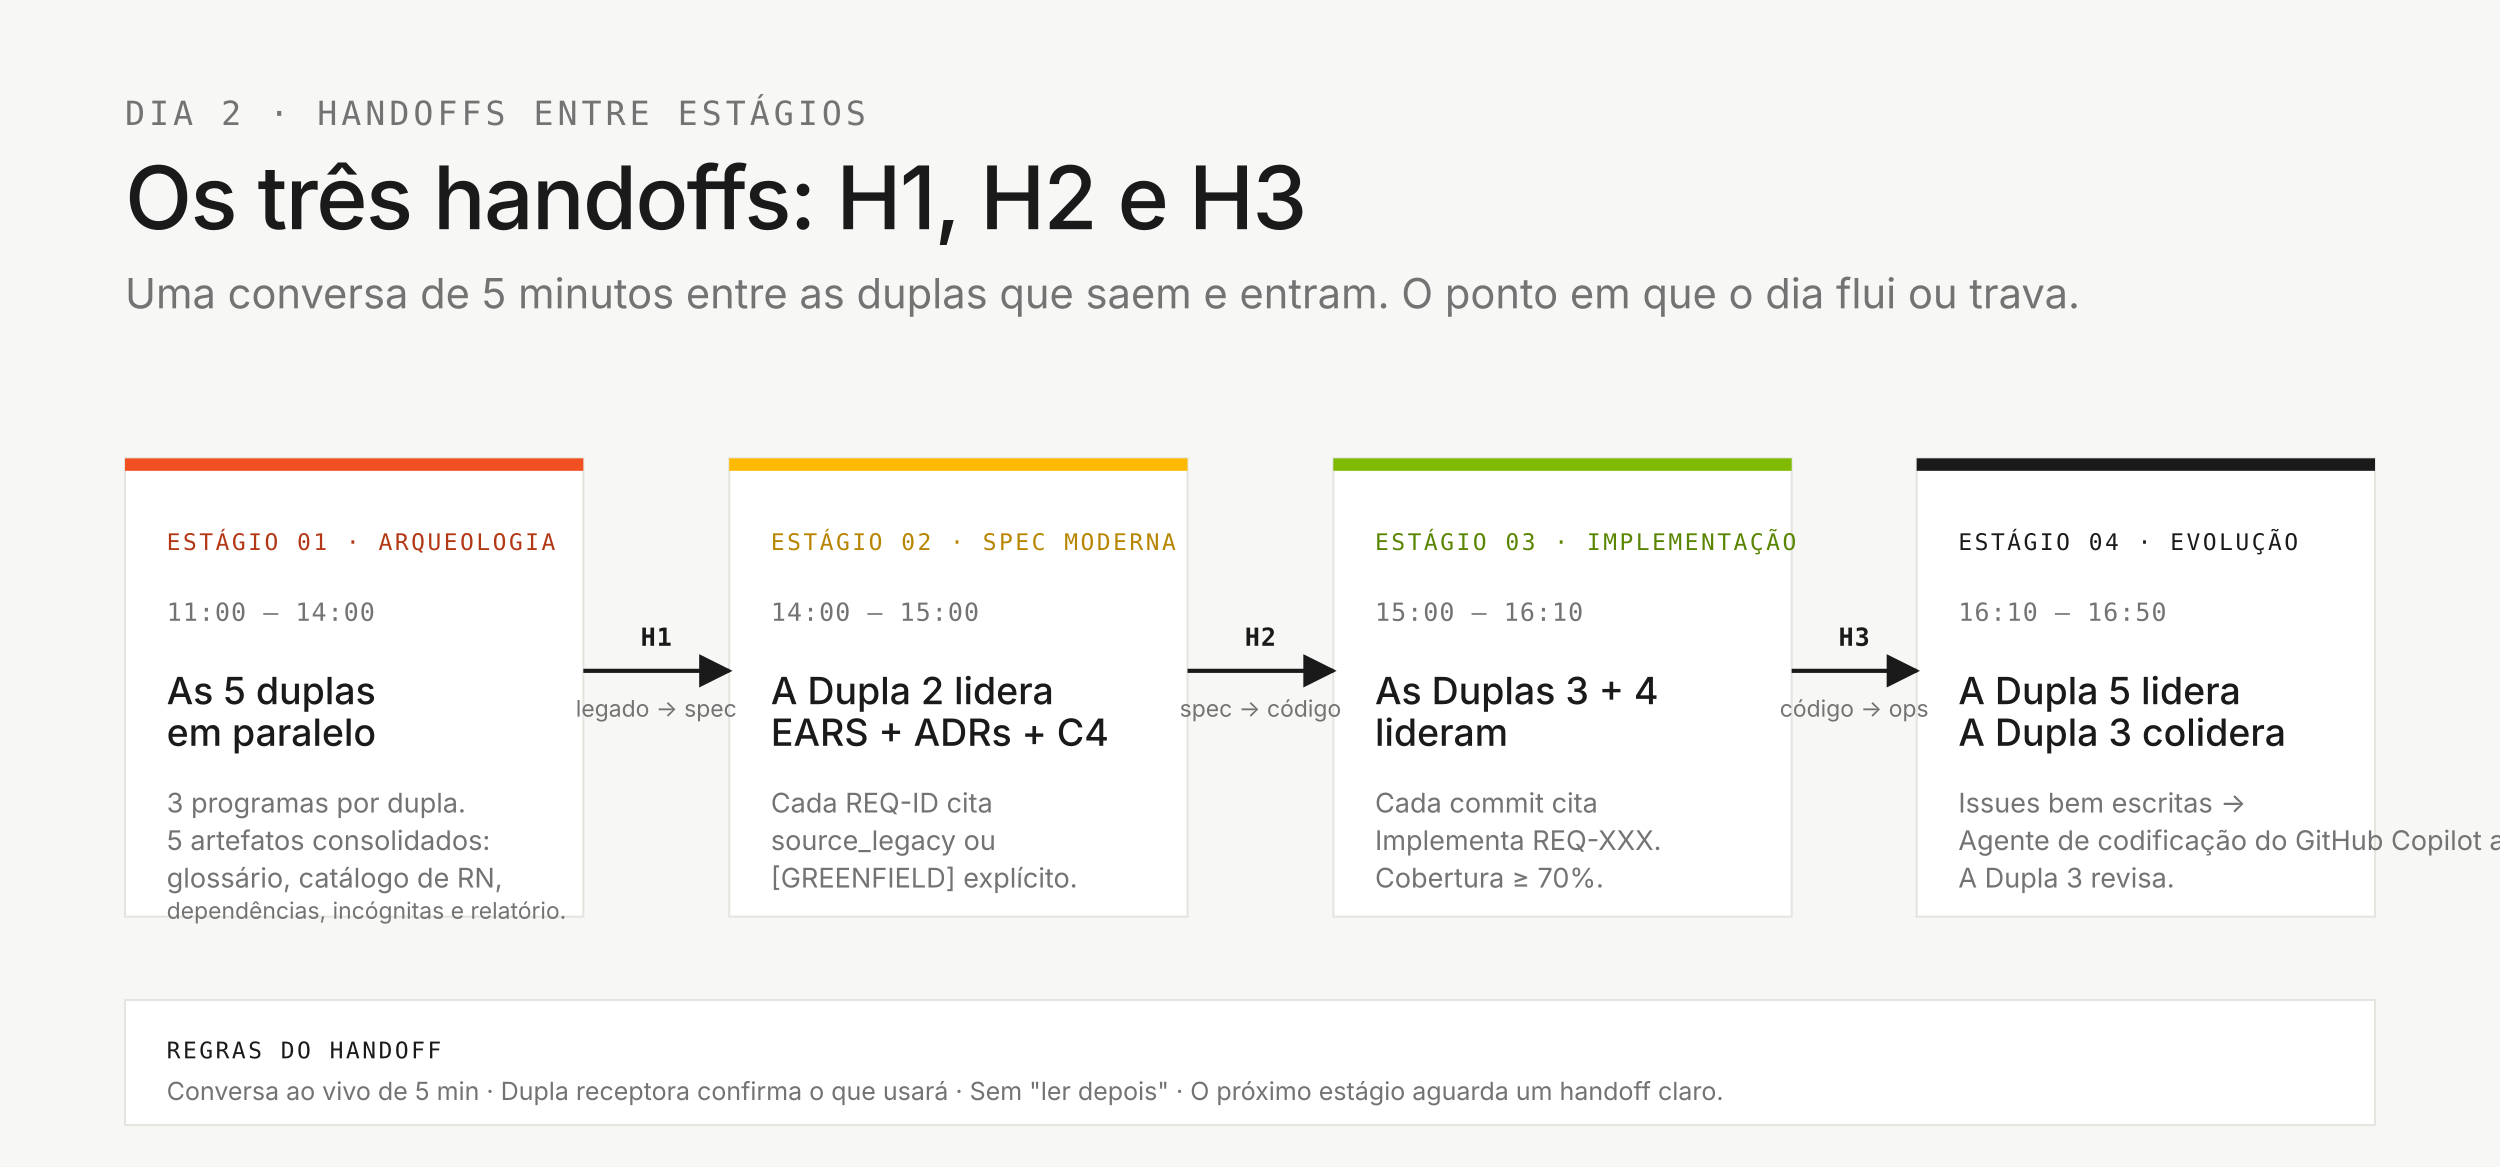
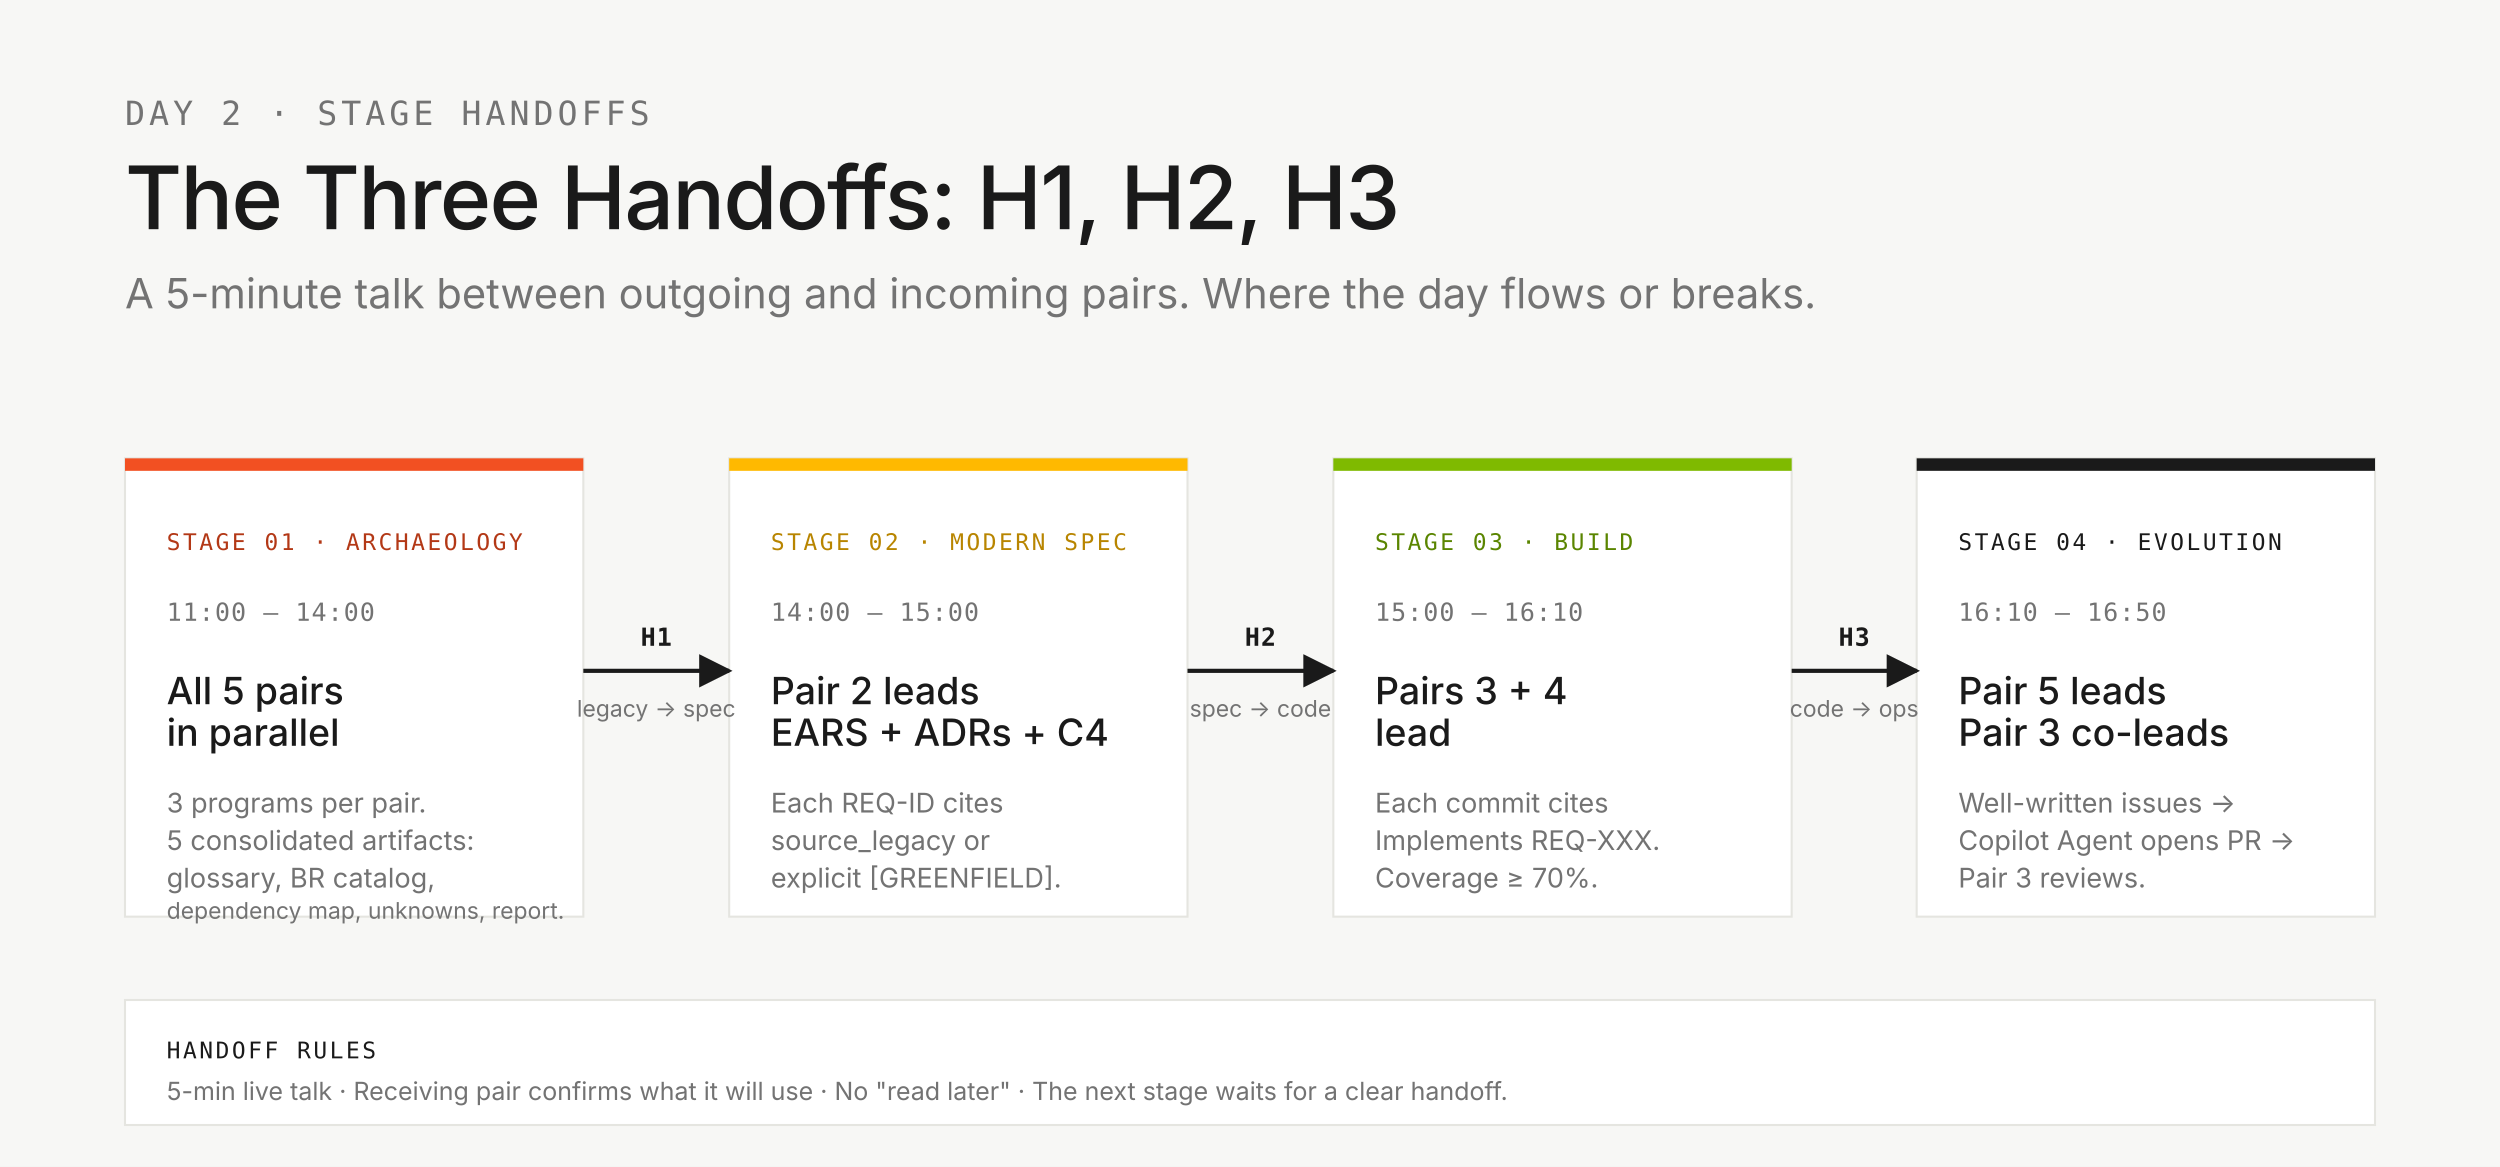
<svg xmlns="http://www.w3.org/2000/svg" viewBox="0 0 1200 560" font-family="Inter, system-ui, sans-serif">
  <rect width="1200" height="560" fill="#F7F7F5" />
-   <text x="60" y="60" fill="#737373" font-family="JetBrains Mono, monospace" font-size="16" font-weight="500" letter-spacing="1.9">DIA 2 · HANDOFFS ENTRE ESTÁGIOS</text>
-   <text x="60" y="110" fill="#1A1A1A" font-size="42" font-weight="500" letter-spacing="-0.8">Os três handoffs: H1, H2 e H3</text>
-   <text x="60" y="148" fill="#737373" font-size="20">Uma conversa de 5 minutos entre as duplas que saem e entram. O ponto em que o dia flui ou trava.</text>
+   <text x="60" y="60" fill="#737373" font-family="JetBrains Mono, monospace" font-size="16" font-weight="500" letter-spacing="1.9">DAY 2 · STAGE HANDOFFS</text>
+   <text x="60" y="110" fill="#1A1A1A" font-size="42" font-weight="500" letter-spacing="-0.8">The Three Handoffs: H1, H2, H3</text>
+   <text x="60" y="148" fill="#737373" font-size="20">A 5-minute talk between outgoing and incoming pairs. Where the day flows or breaks.</text>
  <g transform="translate(60, 220)">
    <rect width="220" height="220" fill="#FFFFFF" stroke="#E5E5E0" stroke-width="1" />
    <rect x="0" y="0" width="220" height="6" fill="#F25022" />
-     <text x="20" y="44" fill="#B33816" font-family="JetBrains Mono, monospace" font-size="11" font-weight="500" letter-spacing="1.2">ESTÁGIO 01 · ARQUEOLOGIA</text>
+     <text x="20" y="44" fill="#B33816" font-family="JetBrains Mono, monospace" font-size="11" font-weight="500" letter-spacing="1.2">STAGE 01 · ARCHAEOLOGY</text>
    <text x="20" y="78" fill="#737373" font-family="JetBrains Mono, monospace" font-size="12" letter-spacing="0.5">11:00 – 14:00</text>
-     <text x="20" y="118" fill="#1A1A1A" font-size="18" font-weight="500">As 5 duplas</text>
-     <text x="20" y="138" fill="#1A1A1A" font-size="18" font-weight="500">em paralelo</text>
-     <text x="20" y="170" fill="#737373" font-size="13">3 programas por dupla.</text>
-     <text x="20" y="188" fill="#737373" font-size="13">5 artefatos consolidados:</text>
-     <text x="20" y="206" fill="#737373" font-size="13">glossário, catálogo de RN,</text>
-     <text x="20" y="221" fill="#737373" font-size="11">dependências, incógnitas e relatório.</text>
+     <text x="20" y="118" fill="#1A1A1A" font-size="18" font-weight="500">All 5 pairs</text>
+     <text x="20" y="138" fill="#1A1A1A" font-size="18" font-weight="500">in parallel</text>
+     <text x="20" y="170" fill="#737373" font-size="13">3 programs per pair.</text>
+     <text x="20" y="188" fill="#737373" font-size="13">5 consolidated artifacts:</text>
+     <text x="20" y="206" fill="#737373" font-size="13">glossary, BR catalog,</text>
+     <text x="20" y="221" fill="#737373" font-size="11">dependency map, unknowns, report.</text>
  </g>
  <g transform="translate(350, 220)">
    <rect width="220" height="220" fill="#FFFFFF" stroke="#E5E5E0" stroke-width="1" />
    <rect x="0" y="0" width="220" height="6" fill="#FFB900" />
-     <text x="20" y="44" fill="#B88500" font-family="JetBrains Mono, monospace" font-size="11" font-weight="500" letter-spacing="1.2">ESTÁGIO 02 · SPEC MODERNA</text>
+     <text x="20" y="44" fill="#B88500" font-family="JetBrains Mono, monospace" font-size="11" font-weight="500" letter-spacing="1.2">STAGE 02 · MODERN SPEC</text>
    <text x="20" y="78" fill="#737373" font-family="JetBrains Mono, monospace" font-size="12" letter-spacing="0.5">14:00 – 15:00</text>
-     <text x="20" y="118" fill="#1A1A1A" font-size="18" font-weight="500">A Dupla 2 lidera</text>
+     <text x="20" y="118" fill="#1A1A1A" font-size="18" font-weight="500">Pair 2 leads</text>
    <text x="20" y="138" fill="#1A1A1A" font-size="18" font-weight="500">EARS + ADRs + C4</text>
-     <text x="20" y="170" fill="#737373" font-size="13">Cada REQ-ID cita</text>
-     <text x="20" y="188" fill="#737373" font-size="13">source_legacy ou</text>
-     <text x="20" y="206" fill="#737373" font-size="13">[GREENFIELD] explícito.</text>
+     <text x="20" y="170" fill="#737373" font-size="13">Each REQ-ID cites</text>
+     <text x="20" y="188" fill="#737373" font-size="13">source_legacy or</text>
+     <text x="20" y="206" fill="#737373" font-size="13">explicit [GREENFIELD].</text>
  </g>
  <g transform="translate(640, 220)">
    <rect width="220" height="220" fill="#FFFFFF" stroke="#E5E5E0" stroke-width="1" />
    <rect x="0" y="0" width="220" height="6" fill="#7FBA00" />
-     <text x="20" y="44" fill="#5A8500" font-family="JetBrains Mono, monospace" font-size="11" font-weight="500" letter-spacing="1.2">ESTÁGIO 03 · IMPLEMENTAÇÃO</text>
+     <text x="20" y="44" fill="#5A8500" font-family="JetBrains Mono, monospace" font-size="11" font-weight="500" letter-spacing="1.2">STAGE 03 · BUILD</text>
    <text x="20" y="78" fill="#737373" font-family="JetBrains Mono, monospace" font-size="12" letter-spacing="0.5">15:00 – 16:10</text>
-     <text x="20" y="118" fill="#1A1A1A" font-size="18" font-weight="500">As Duplas 3 + 4</text>
-     <text x="20" y="138" fill="#1A1A1A" font-size="18" font-weight="500">lideram</text>
-     <text x="20" y="170" fill="#737373" font-size="13">Cada commit cita</text>
-     <text x="20" y="188" fill="#737373" font-size="13">Implementa REQ-XXX.</text>
-     <text x="20" y="206" fill="#737373" font-size="13">Cobertura ≥ 70%.</text>
+     <text x="20" y="118" fill="#1A1A1A" font-size="18" font-weight="500">Pairs 3 + 4</text>
+     <text x="20" y="138" fill="#1A1A1A" font-size="18" font-weight="500">lead</text>
+     <text x="20" y="170" fill="#737373" font-size="13">Each commit cites</text>
+     <text x="20" y="188" fill="#737373" font-size="13">Implements REQ-XXX.</text>
+     <text x="20" y="206" fill="#737373" font-size="13">Coverage ≥ 70%.</text>
  </g>
  <g transform="translate(920, 220)">
    <rect width="220" height="220" fill="#FFFFFF" stroke="#E5E5E0" stroke-width="1" />
    <rect x="0" y="0" width="220" height="6" fill="#1A1A1A" />
-     <text x="20" y="44" fill="#1A1A1A" font-family="JetBrains Mono, monospace" font-size="11" font-weight="500" letter-spacing="1.2">ESTÁGIO 04 · EVOLUÇÃO</text>
+     <text x="20" y="44" fill="#1A1A1A" font-family="JetBrains Mono, monospace" font-size="11" font-weight="500" letter-spacing="1.2">STAGE 04 · EVOLUTION</text>
    <text x="20" y="78" fill="#737373" font-family="JetBrains Mono, monospace" font-size="12" letter-spacing="0.5">16:10 – 16:50</text>
-     <text x="20" y="118" fill="#1A1A1A" font-size="18" font-weight="500">A Dupla 5 lidera</text>
-     <text x="20" y="138" fill="#1A1A1A" font-size="18" font-weight="500">A Dupla 3 colidera</text>
-     <text x="20" y="170" fill="#737373" font-size="13">Issues bem escritas →</text>
-     <text x="20" y="188" fill="#737373" font-size="13">Agente de codificação do GitHub Copilot abre PR →</text>
-     <text x="20" y="206" fill="#737373" font-size="13">A Dupla 3 revisa.</text>
+     <text x="20" y="118" fill="#1A1A1A" font-size="18" font-weight="500">Pair 5 leads</text>
+     <text x="20" y="138" fill="#1A1A1A" font-size="18" font-weight="500">Pair 3 co-leads</text>
+     <text x="20" y="170" fill="#737373" font-size="13">Well-written issues →</text>
+     <text x="20" y="188" fill="#737373" font-size="13">Copilot Agent opens PR →</text>
+     <text x="20" y="206" fill="#737373" font-size="13">Pair 3 reviews.</text>
  </g>
  <g transform="translate(280, 322)">
    <line x1="0" y1="0" x2="70" y2="0" stroke="#1A1A1A" stroke-width="2" marker-end="url(#arrowBlack)" />
    <text x="35" y="-12" fill="#1A1A1A" font-family="JetBrains Mono, monospace" font-size="12" font-weight="600" letter-spacing="0.5" text-anchor="middle">H1</text>
-     <text x="35" y="22" fill="#737373" font-size="11" text-anchor="middle">legado → spec</text>
+     <text x="35" y="22" fill="#737373" font-size="11" text-anchor="middle">legacy → spec</text>
  </g>
  <g transform="translate(570, 322)">
    <line x1="0" y1="0" x2="70" y2="0" stroke="#1A1A1A" stroke-width="2" marker-end="url(#arrowBlack)" />
    <text x="35" y="-12" fill="#1A1A1A" font-family="JetBrains Mono, monospace" font-size="12" font-weight="600" letter-spacing="0.5" text-anchor="middle">H2</text>
-     <text x="35" y="22" fill="#737373" font-size="11" text-anchor="middle">spec → código</text>
+     <text x="35" y="22" fill="#737373" font-size="11" text-anchor="middle">spec → code</text>
  </g>
  <g transform="translate(860, 322)">
    <line x1="0" y1="0" x2="60" y2="0" stroke="#1A1A1A" stroke-width="2" marker-end="url(#arrowBlack)" />
    <text x="30" y="-12" fill="#1A1A1A" font-family="JetBrains Mono, monospace" font-size="12" font-weight="600" letter-spacing="0.5" text-anchor="middle">H3</text>
-     <text x="30" y="22" fill="#737373" font-size="11" text-anchor="middle">código → ops</text>
+     <text x="30" y="22" fill="#737373" font-size="11" text-anchor="middle">code → ops</text>
  </g>
  <defs>
    <marker id="arrowBlack" viewBox="0 0 10 10" refX="9" refY="5" markerWidth="8" markerHeight="8" orient="auto">
      <path d="M0,0 L10,5 L0,10 z" fill="#1A1A1A" />
    </marker>
  </defs>
  <g transform="translate(60, 480)">
    <rect width="1080" height="60" fill="#FFFFFF" stroke="#E5E5E0" stroke-width="1" />
-     <text x="20" y="28" fill="#1A1A1A" font-family="JetBrains Mono, monospace" font-size="11" font-weight="500" letter-spacing="1.2">REGRAS DO HANDOFF</text>
-     <text x="20" y="48" fill="#737373" font-size="12">Conversa ao vivo de 5 min · Dupla receptora confirma o que usará · Sem "ler depois" · O próximo estágio aguarda um handoff claro.</text>
+     <text x="20" y="28" fill="#1A1A1A" font-family="JetBrains Mono, monospace" font-size="11" font-weight="500" letter-spacing="1.2">HANDOFF RULES</text>
+     <text x="20" y="48" fill="#737373" font-size="12">5-min live talk · Receiving pair confirms what it will use · No "read later" · The next stage waits for a clear handoff.</text>
  </g>
</svg>
